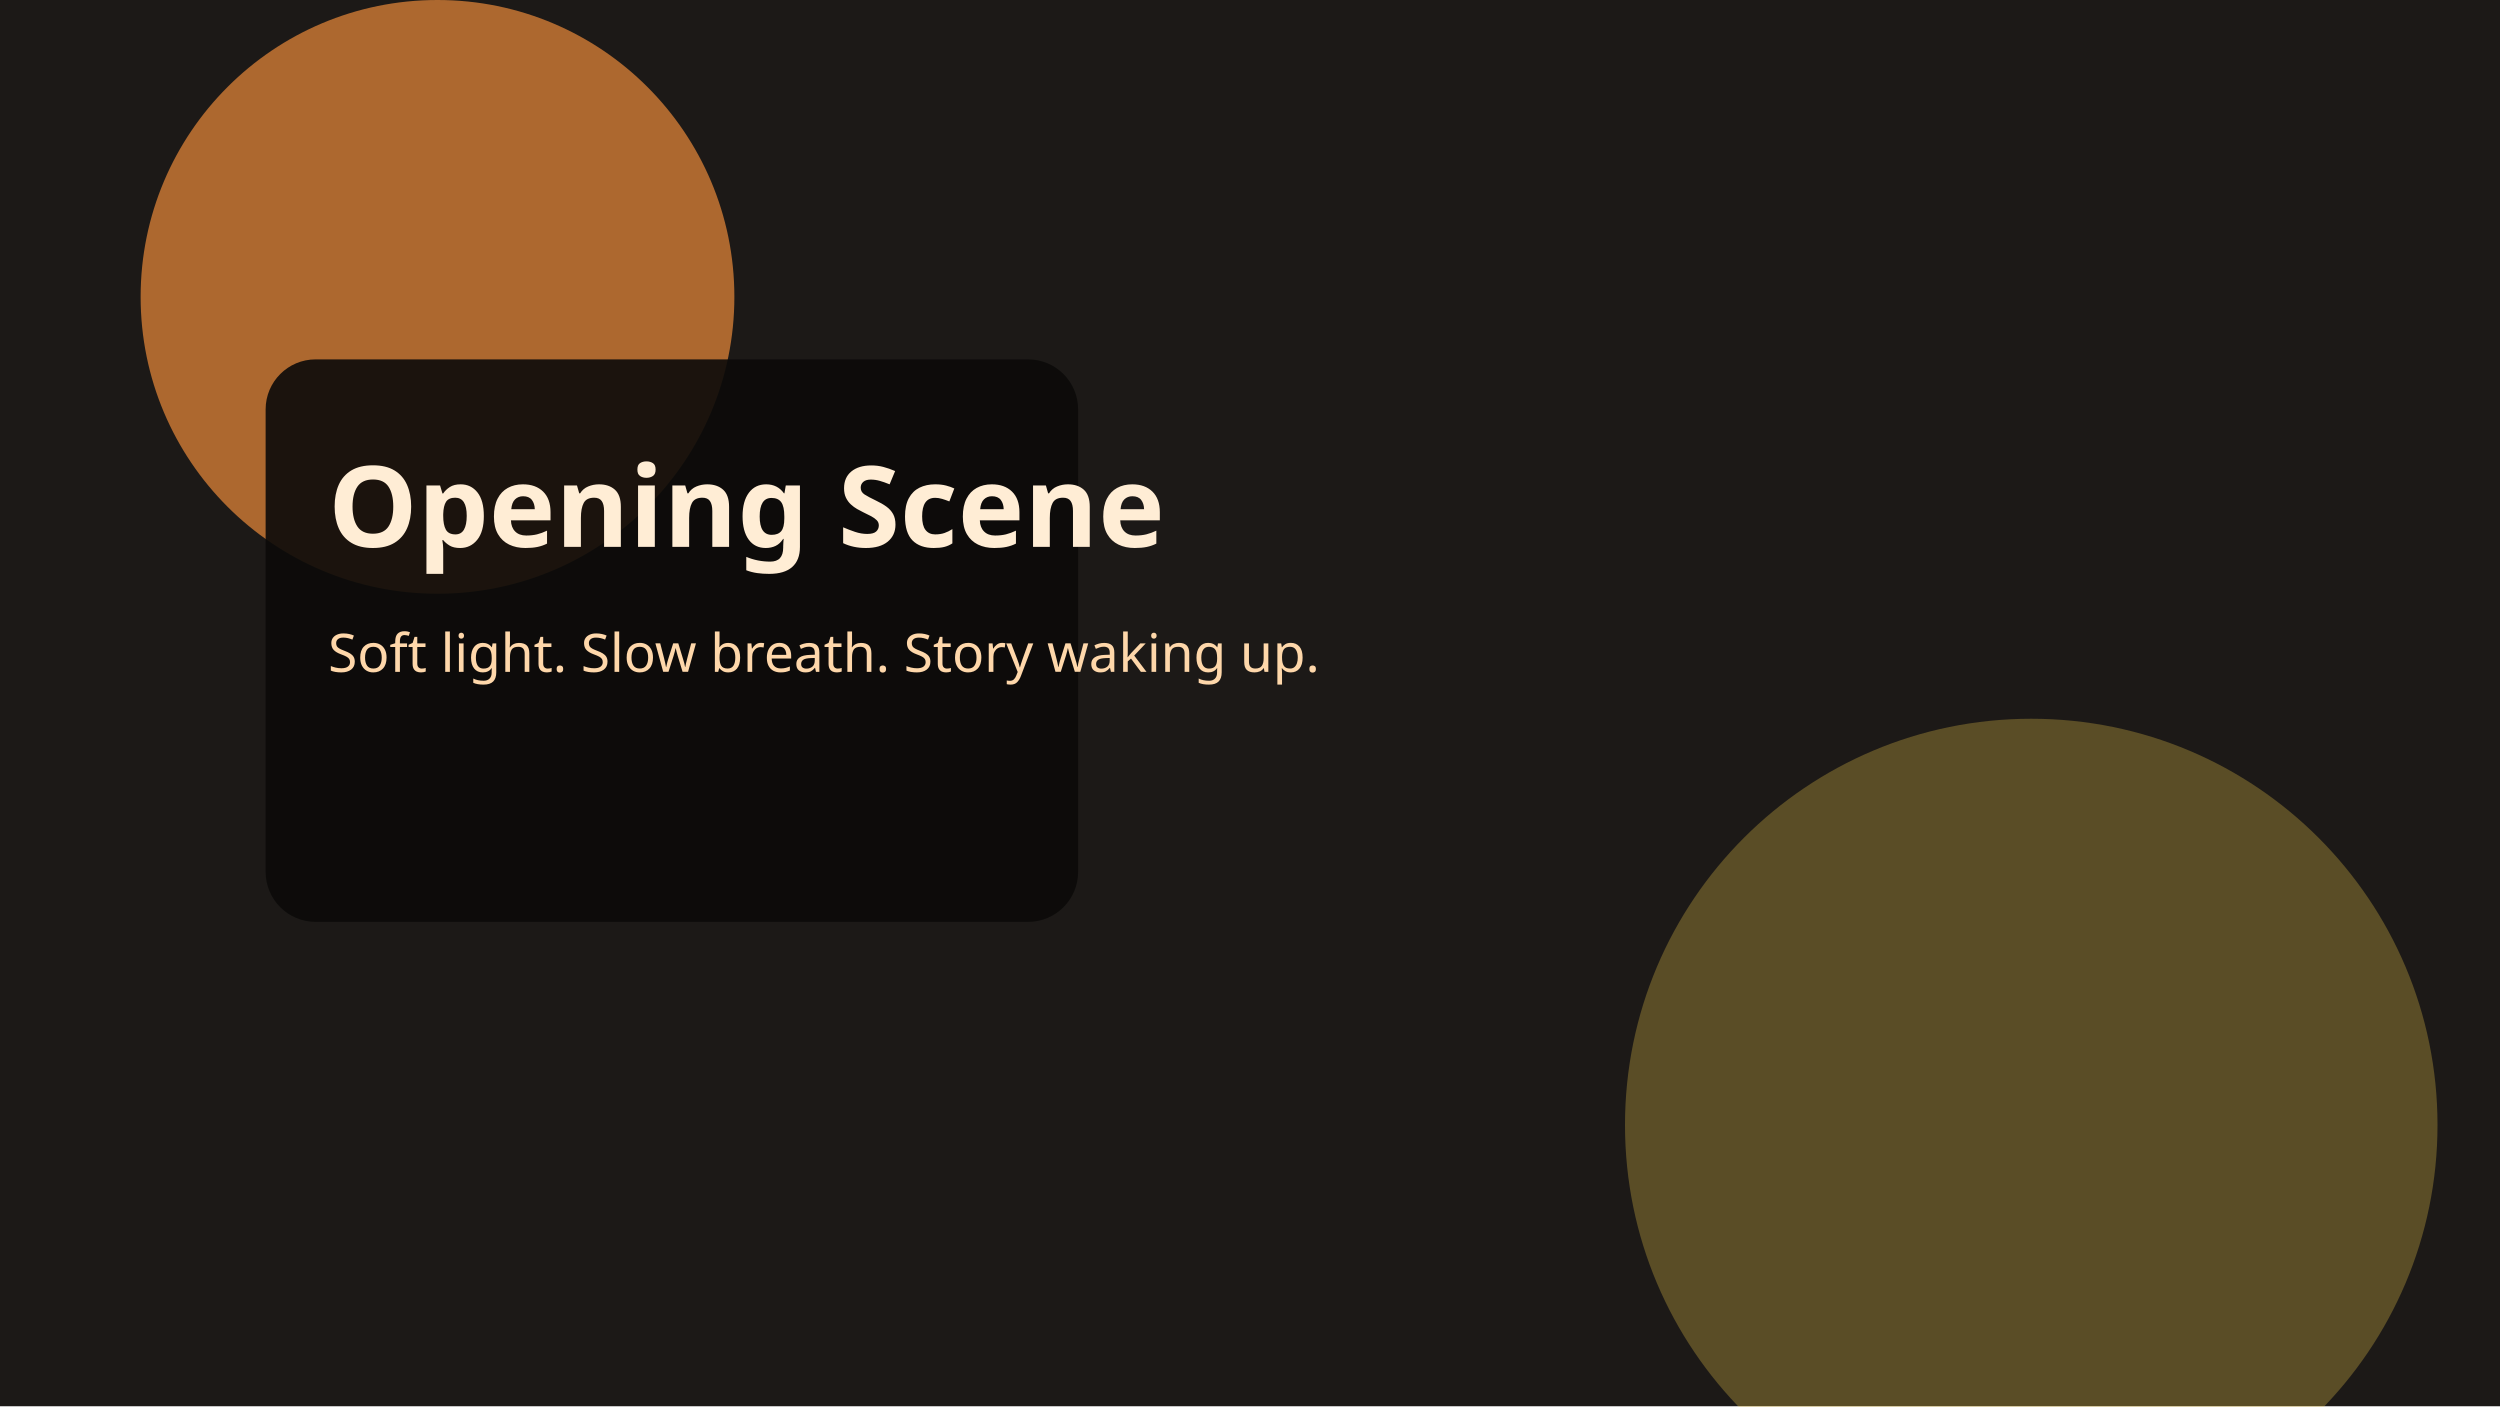
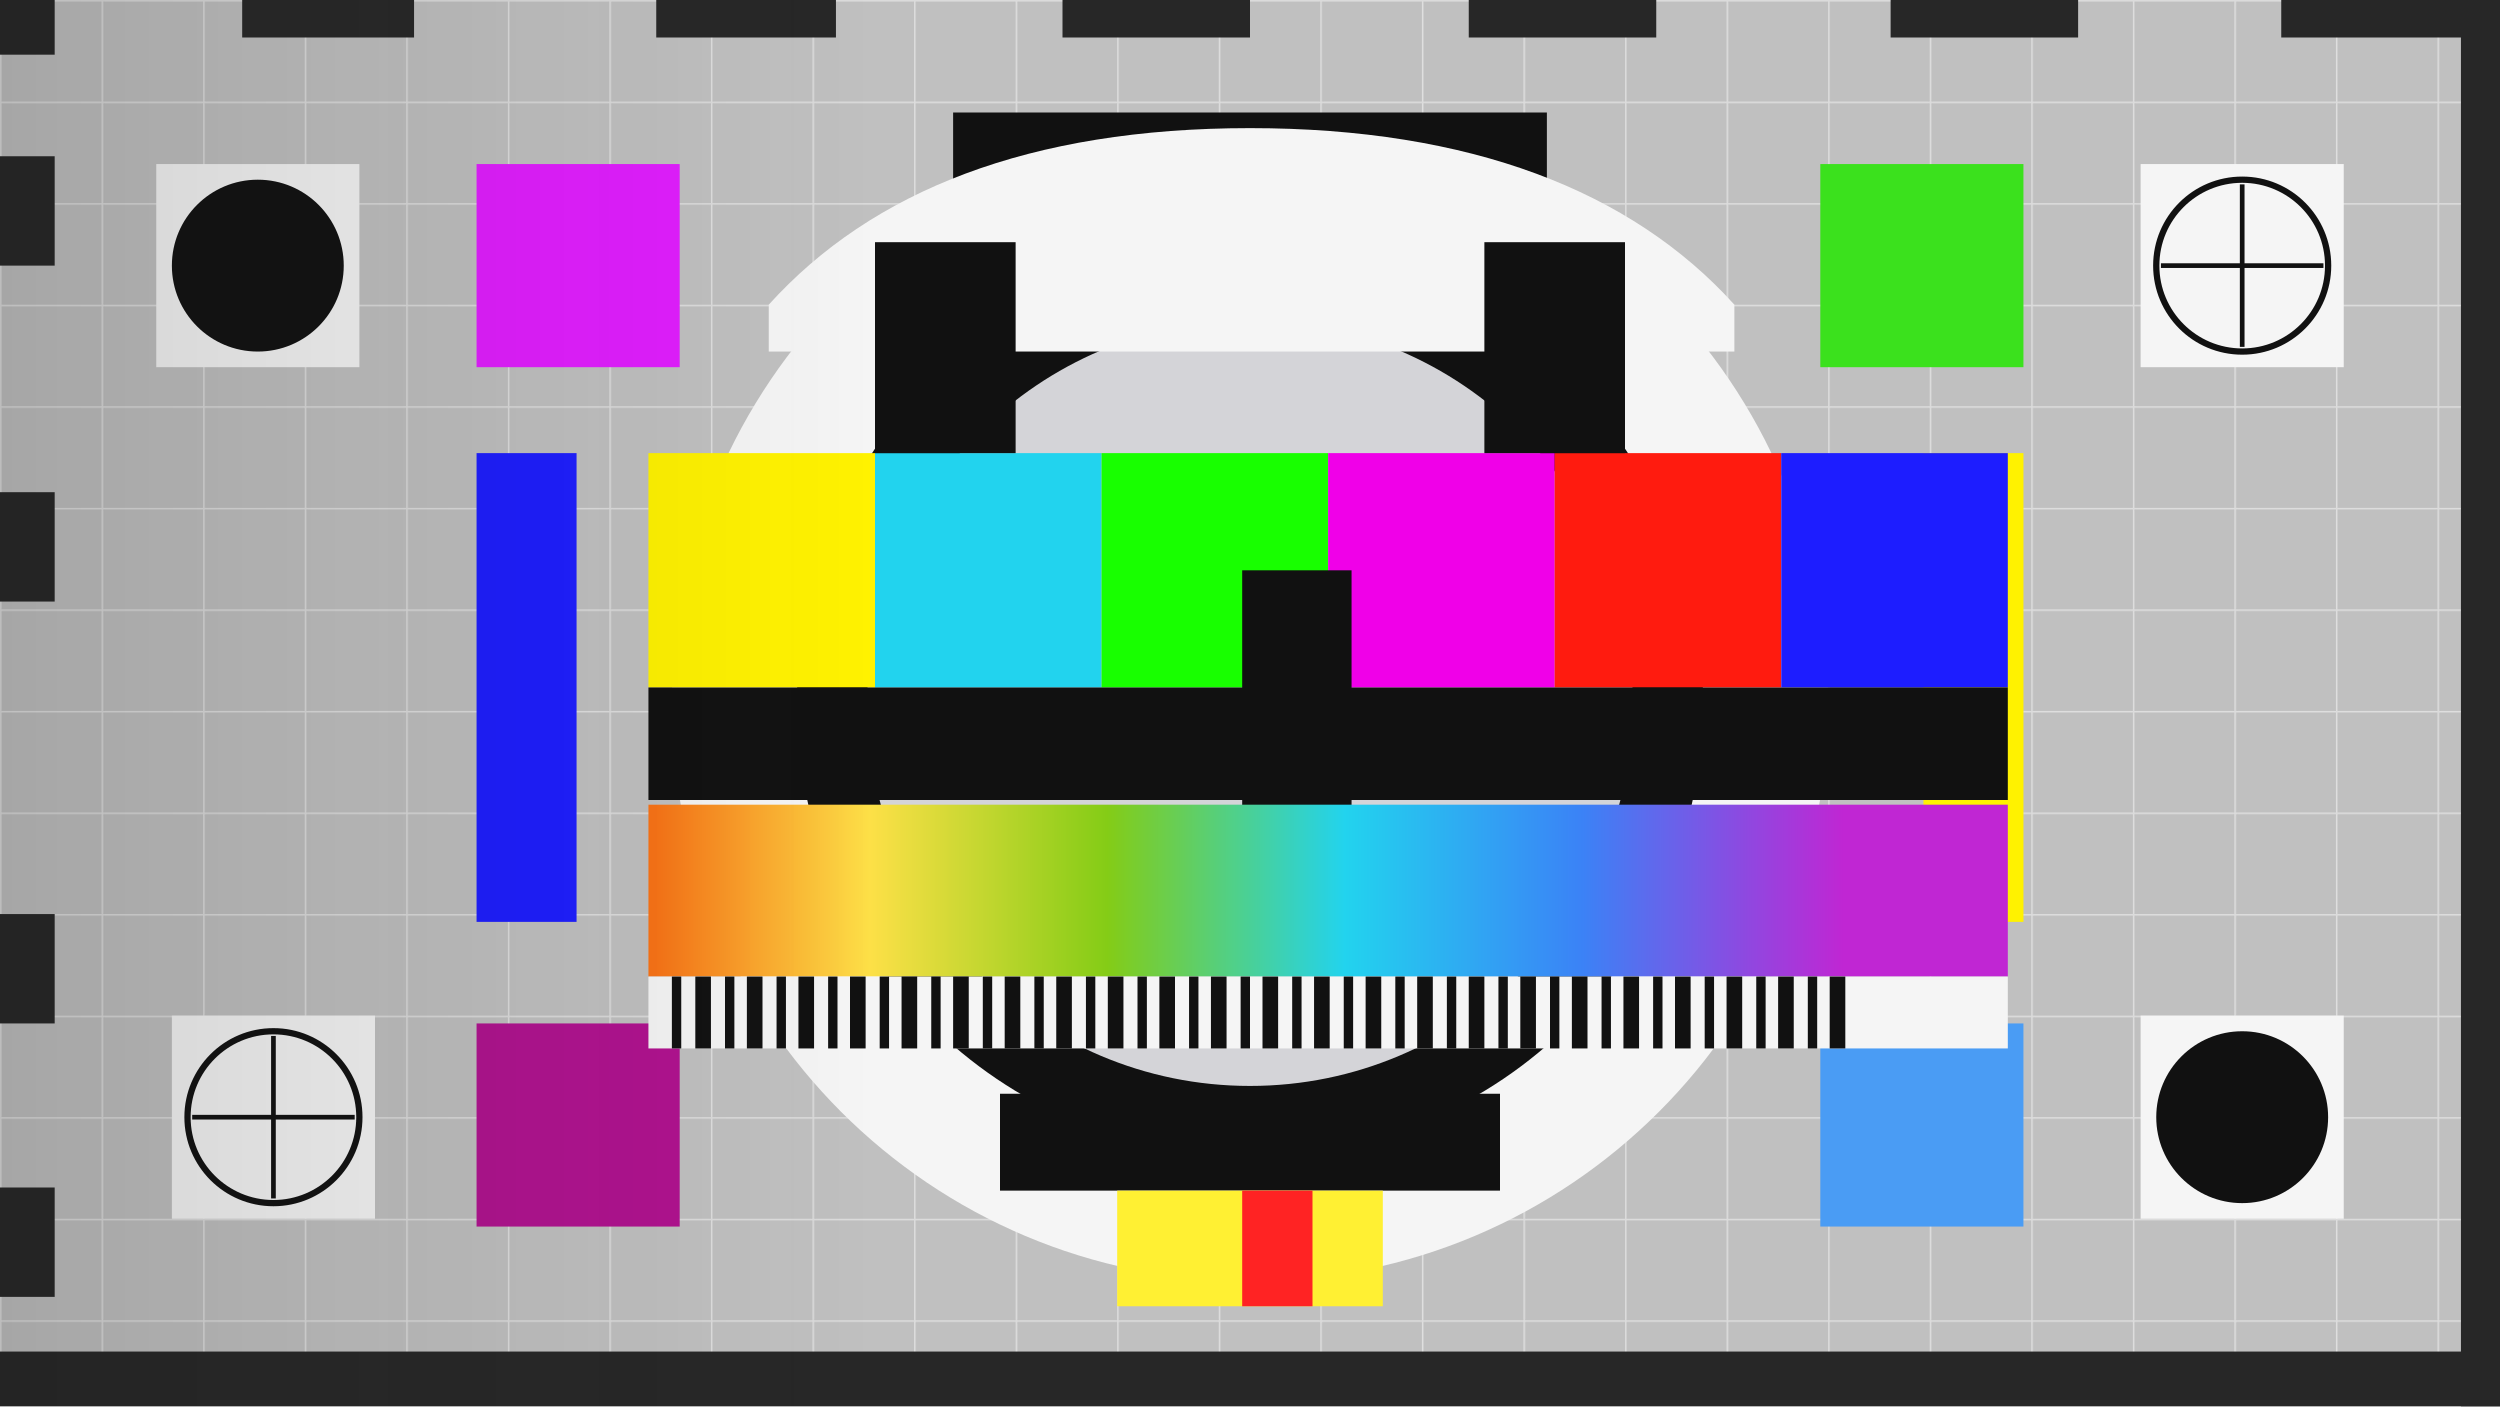
<svg xmlns="http://www.w3.org/2000/svg" width="1600" height="900" viewBox="0 0 1600 900" fill="none">
-   <rect width="1600" height="900" fill="#1C1917" />
-   <circle cx="280" cy="190" r="190" fill="#FB923C" fill-opacity="0.65" />
-   <circle cx="1300" cy="720" r="260" fill="#FCD34D" fill-opacity="0.28" />
-   <rect x="170" y="230" width="520" height="360" rx="32" fill="#0C0A09" fill-opacity="0.9" />
-   <text x="210" y="350" fill="#FFEDD5" font-family="Trebuchet MS, sans-serif" font-size="72" font-weight="700">Opening Scene</text>
-   <text x="210" y="430" fill="#FED7AA" font-family="Trebuchet MS, sans-serif" font-size="34">Soft light. Slow breath. Story waking up.</text>
+   <rect width="1600" height="900" fill="#D1D1D1" />
+   <defs>
+     <pattern id="grid" width="65" height="65" patternUnits="userSpaceOnUse">
+       <path d="M65 0H0V65" stroke="#F5F5F5" stroke-width="2" />
+     </pattern>
+     <linearGradient id="topGlow" x1="0" y1="0" x2="560" y2="0" gradientUnits="userSpaceOnUse">
+       <stop stop-color="#171717" />
+       <stop offset="1" stop-color="#262626" stop-opacity="0" />
+     </linearGradient>
+     <linearGradient id="spectrum" x1="420" y1="640" x2="1180" y2="640" gradientUnits="userSpaceOnUse">
+       <stop stop-color="#F97316" />
+       <stop offset="0.18" stop-color="#FDE047" />
+       <stop offset="0.38" stop-color="#84CC16" />
+       <stop offset="0.58" stop-color="#22D3EE" />
+       <stop offset="0.78" stop-color="#3B82F6" />
+       <stop offset="1" stop-color="#C026D3" />
+     </linearGradient>
+   </defs>
+   <rect width="1600" height="900" fill="url(#grid)" opacity="0.95" />
+   <g fill="#111111">
+     <rect x="0" y="0" width="35" height="35" />
+     <rect x="155" y="0" width="110" height="24" />
+     <rect x="420" y="0" width="115" height="24" />
+     <rect x="680" y="0" width="120" height="24" />
+     <rect x="940" y="0" width="120" height="24" />
+     <rect x="1210" y="0" width="120" height="24" />
+     <rect x="1460" y="0" width="120" height="24" />
+     <rect x="1575" y="0" width="25" height="900" />
+     <rect x="0" y="865" width="1600" height="35" />
+     <rect x="0" y="315" width="35" height="70" />
+     <rect x="0" y="585" width="35" height="70" />
+     <rect x="0" y="100" width="35" height="70" />
+     <rect x="0" y="760" width="35" height="70" />
+   </g>
+   <rect x="0" y="0" width="1600" height="900" fill="#808080" fill-opacity="0.2" />
+   <circle cx="800" cy="450" r="370" fill="#F5F5F5" />
+   <circle cx="800" cy="450" r="290" fill="#111111" />
+   <circle cx="800" cy="450" r="245" fill="#D4D4D8" />
+   <rect x="610" y="72" width="380" height="82" fill="#111111" />
+   <path d="M492 195C558 122 659 82 800 82C941 82 1044 122 1110 195V225H492V195Z" fill="#F5F5F5" />
+   <rect x="100" y="105" width="130" height="130" fill="#F5F5F5" />
+   <circle cx="165" cy="170" r="55" fill="#111111" />
+   <rect x="1370" y="105" width="130" height="130" fill="#F5F5F5" />
+   <circle cx="1435" cy="170" r="55" fill="#F5F5F5" stroke="#111111" stroke-width="4" />
+   <path d="M1435 118V222M1383 170H1487" stroke="#111111" stroke-width="3" />
+   <rect x="305" y="105" width="130" height="130" fill="#E11DFF" />
+   <rect x="1165" y="105" width="130" height="130" fill="#3BE11D" />
+   <rect x="305" y="655" width="130" height="130" fill="#B0128F" />
+   <rect x="1165" y="655" width="130" height="130" fill="#4A9CF4" />
+   <rect x="305" y="290" width="64" height="300" fill="#1D1DFF" />
+   <rect x="1231" y="290" width="64" height="300" fill="#FFF200" />
+   <g>
+     <rect x="415" y="290" width="145" height="150" fill="#FFF200" />
+     <rect x="560" y="290" width="145" height="150" fill="#22D3EE" />
+     <rect x="705" y="290" width="145" height="150" fill="#18FF00" />
+     <rect x="850" y="290" width="145" height="150" fill="#F000E8" />
+     <rect x="995" y="290" width="145" height="150" fill="#FF1B0F" />
+     <rect x="1140" y="290" width="145" height="150" fill="#1D1DFF" />
+   </g>
+   <g fill="#111111">
+     <rect x="415" y="440" width="870" height="72" />
+     <rect x="795" y="365" width="70" height="210" />
+     <rect x="560" y="155" width="90" height="135" />
+     <rect x="950" y="155" width="90" height="135" />
+   </g>
+   <rect x="415" y="515" width="870" height="110" fill="url(#spectrum)" />
+   <rect x="415" y="625" width="870" height="46" fill="#F5F5F5" />
+   <g fill="#111111">
+     <rect x="430" y="625" width="6" height="46" />
+     <rect x="445" y="625" width="10" height="46" />
+     <rect x="464" y="625" width="6" height="46" />
+     <rect x="478" y="625" width="10" height="46" />
+     <rect x="497" y="625" width="6" height="46" />
+     <rect x="511" y="625" width="10" height="46" />
+     <rect x="530" y="625" width="6" height="46" />
+     <rect x="544" y="625" width="10" height="46" />
+     <rect x="563" y="625" width="6" height="46" />
+     <rect x="577" y="625" width="10" height="46" />
+     <rect x="596" y="625" width="6" height="46" />
+     <rect x="610" y="625" width="10" height="46" />
+     <rect x="629" y="625" width="6" height="46" />
+     <rect x="643" y="625" width="10" height="46" />
+     <rect x="662" y="625" width="6" height="46" />
+     <rect x="676" y="625" width="10" height="46" />
+     <rect x="695" y="625" width="6" height="46" />
+     <rect x="709" y="625" width="10" height="46" />
+     <rect x="728" y="625" width="6" height="46" />
+     <rect x="742" y="625" width="10" height="46" />
+     <rect x="761" y="625" width="6" height="46" />
+     <rect x="775" y="625" width="10" height="46" />
+     <rect x="794" y="625" width="6" height="46" />
+     <rect x="808" y="625" width="10" height="46" />
+     <rect x="827" y="625" width="6" height="46" />
+     <rect x="841" y="625" width="10" height="46" />
+     <rect x="860" y="625" width="6" height="46" />
+     <rect x="874" y="625" width="10" height="46" />
+     <rect x="893" y="625" width="6" height="46" />
+     <rect x="907" y="625" width="10" height="46" />
+     <rect x="926" y="625" width="6" height="46" />
+     <rect x="940" y="625" width="10" height="46" />
+     <rect x="959" y="625" width="6" height="46" />
+     <rect x="973" y="625" width="10" height="46" />
+     <rect x="992" y="625" width="6" height="46" />
+     <rect x="1006" y="625" width="10" height="46" />
+     <rect x="1025" y="625" width="6" height="46" />
+     <rect x="1039" y="625" width="10" height="46" />
+     <rect x="1058" y="625" width="6" height="46" />
+     <rect x="1072" y="625" width="10" height="46" />
+     <rect x="1091" y="625" width="6" height="46" />
+     <rect x="1105" y="625" width="10" height="46" />
+     <rect x="1124" y="625" width="6" height="46" />
+     <rect x="1138" y="625" width="10" height="46" />
+     <rect x="1157" y="625" width="6" height="46" />
+     <rect x="1171" y="625" width="10" height="46" />
+   </g>
+   <rect x="640" y="700" width="320" height="62" fill="#111111" />
+   <rect x="715" y="762" width="170" height="74" fill="#FFF033" />
+   <rect x="795" y="762" width="45" height="74" fill="#FF2323" />
+   <rect x="110" y="650" width="130" height="130" fill="#F5F5F5" />
+   <circle cx="175" cy="715" r="55" fill="#F5F5F5" stroke="#111111" stroke-width="4" />
+   <path d="M175 663V767M123 715H227" stroke="#111111" stroke-width="3" />
+   <rect x="1370" y="650" width="130" height="130" fill="#F5F5F5" />
+   <circle cx="1435" cy="715" r="55" fill="#111111" />
+   <rect x="0" y="0" width="1600" height="900" fill="url(#topGlow)" opacity="0.15" />
</svg>
